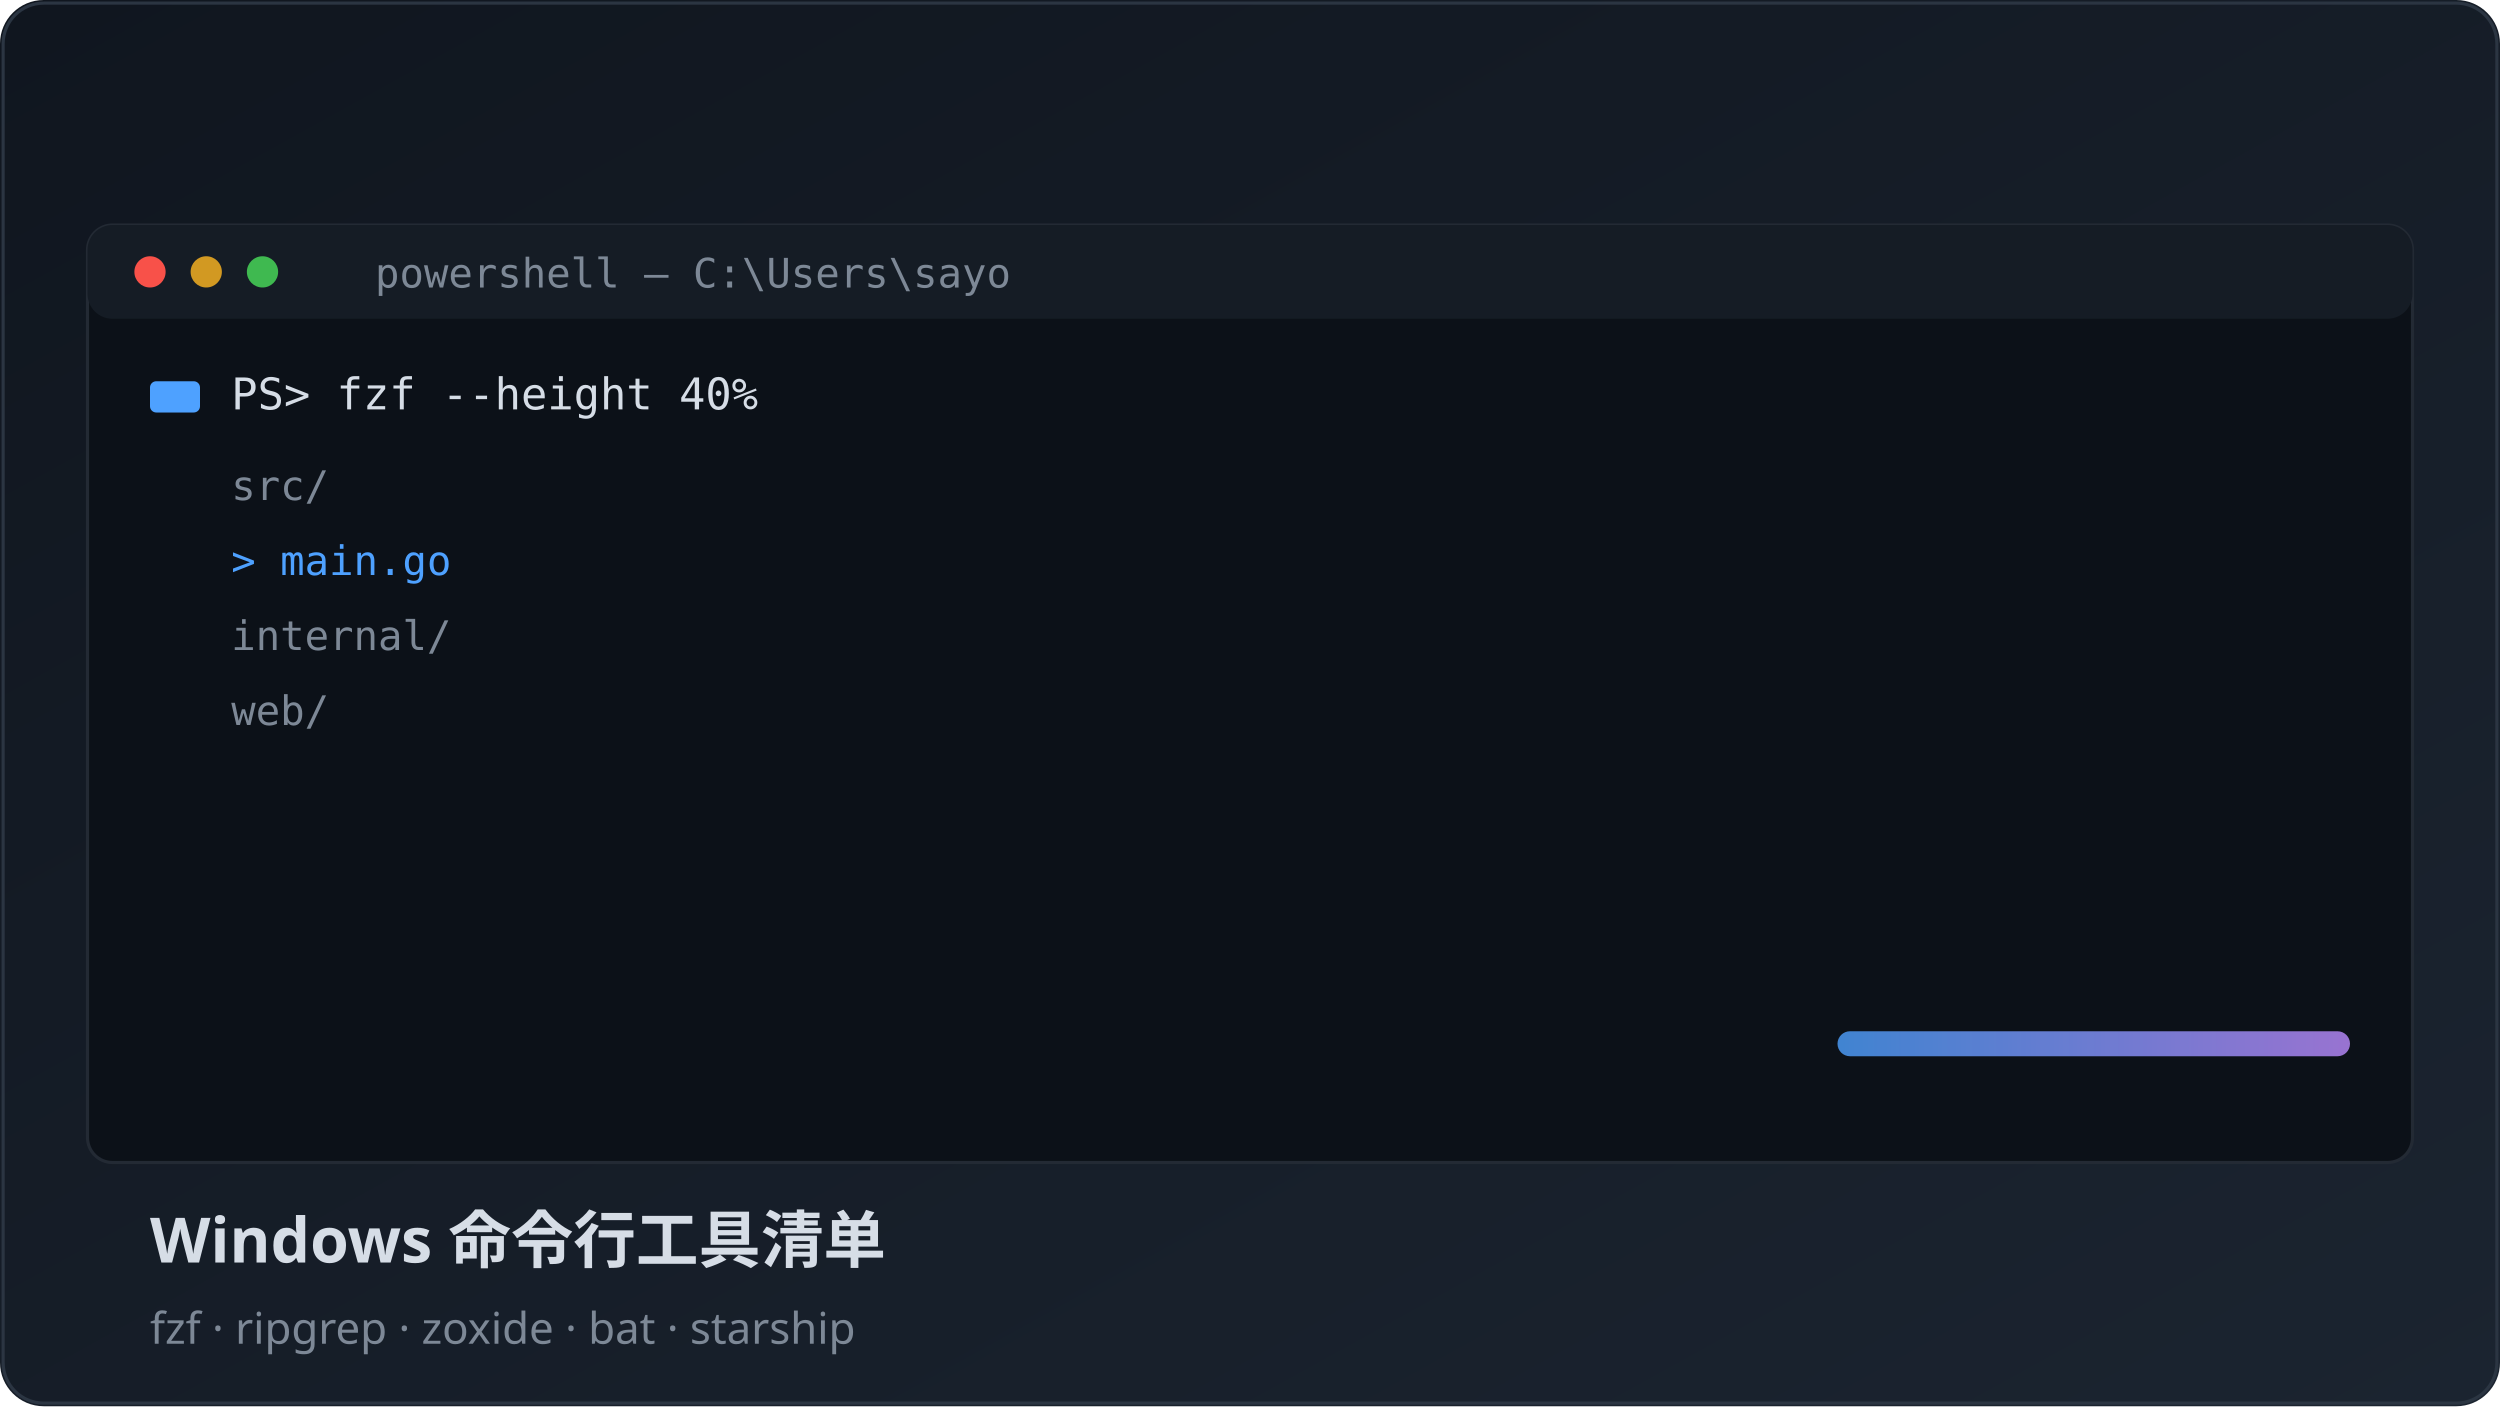
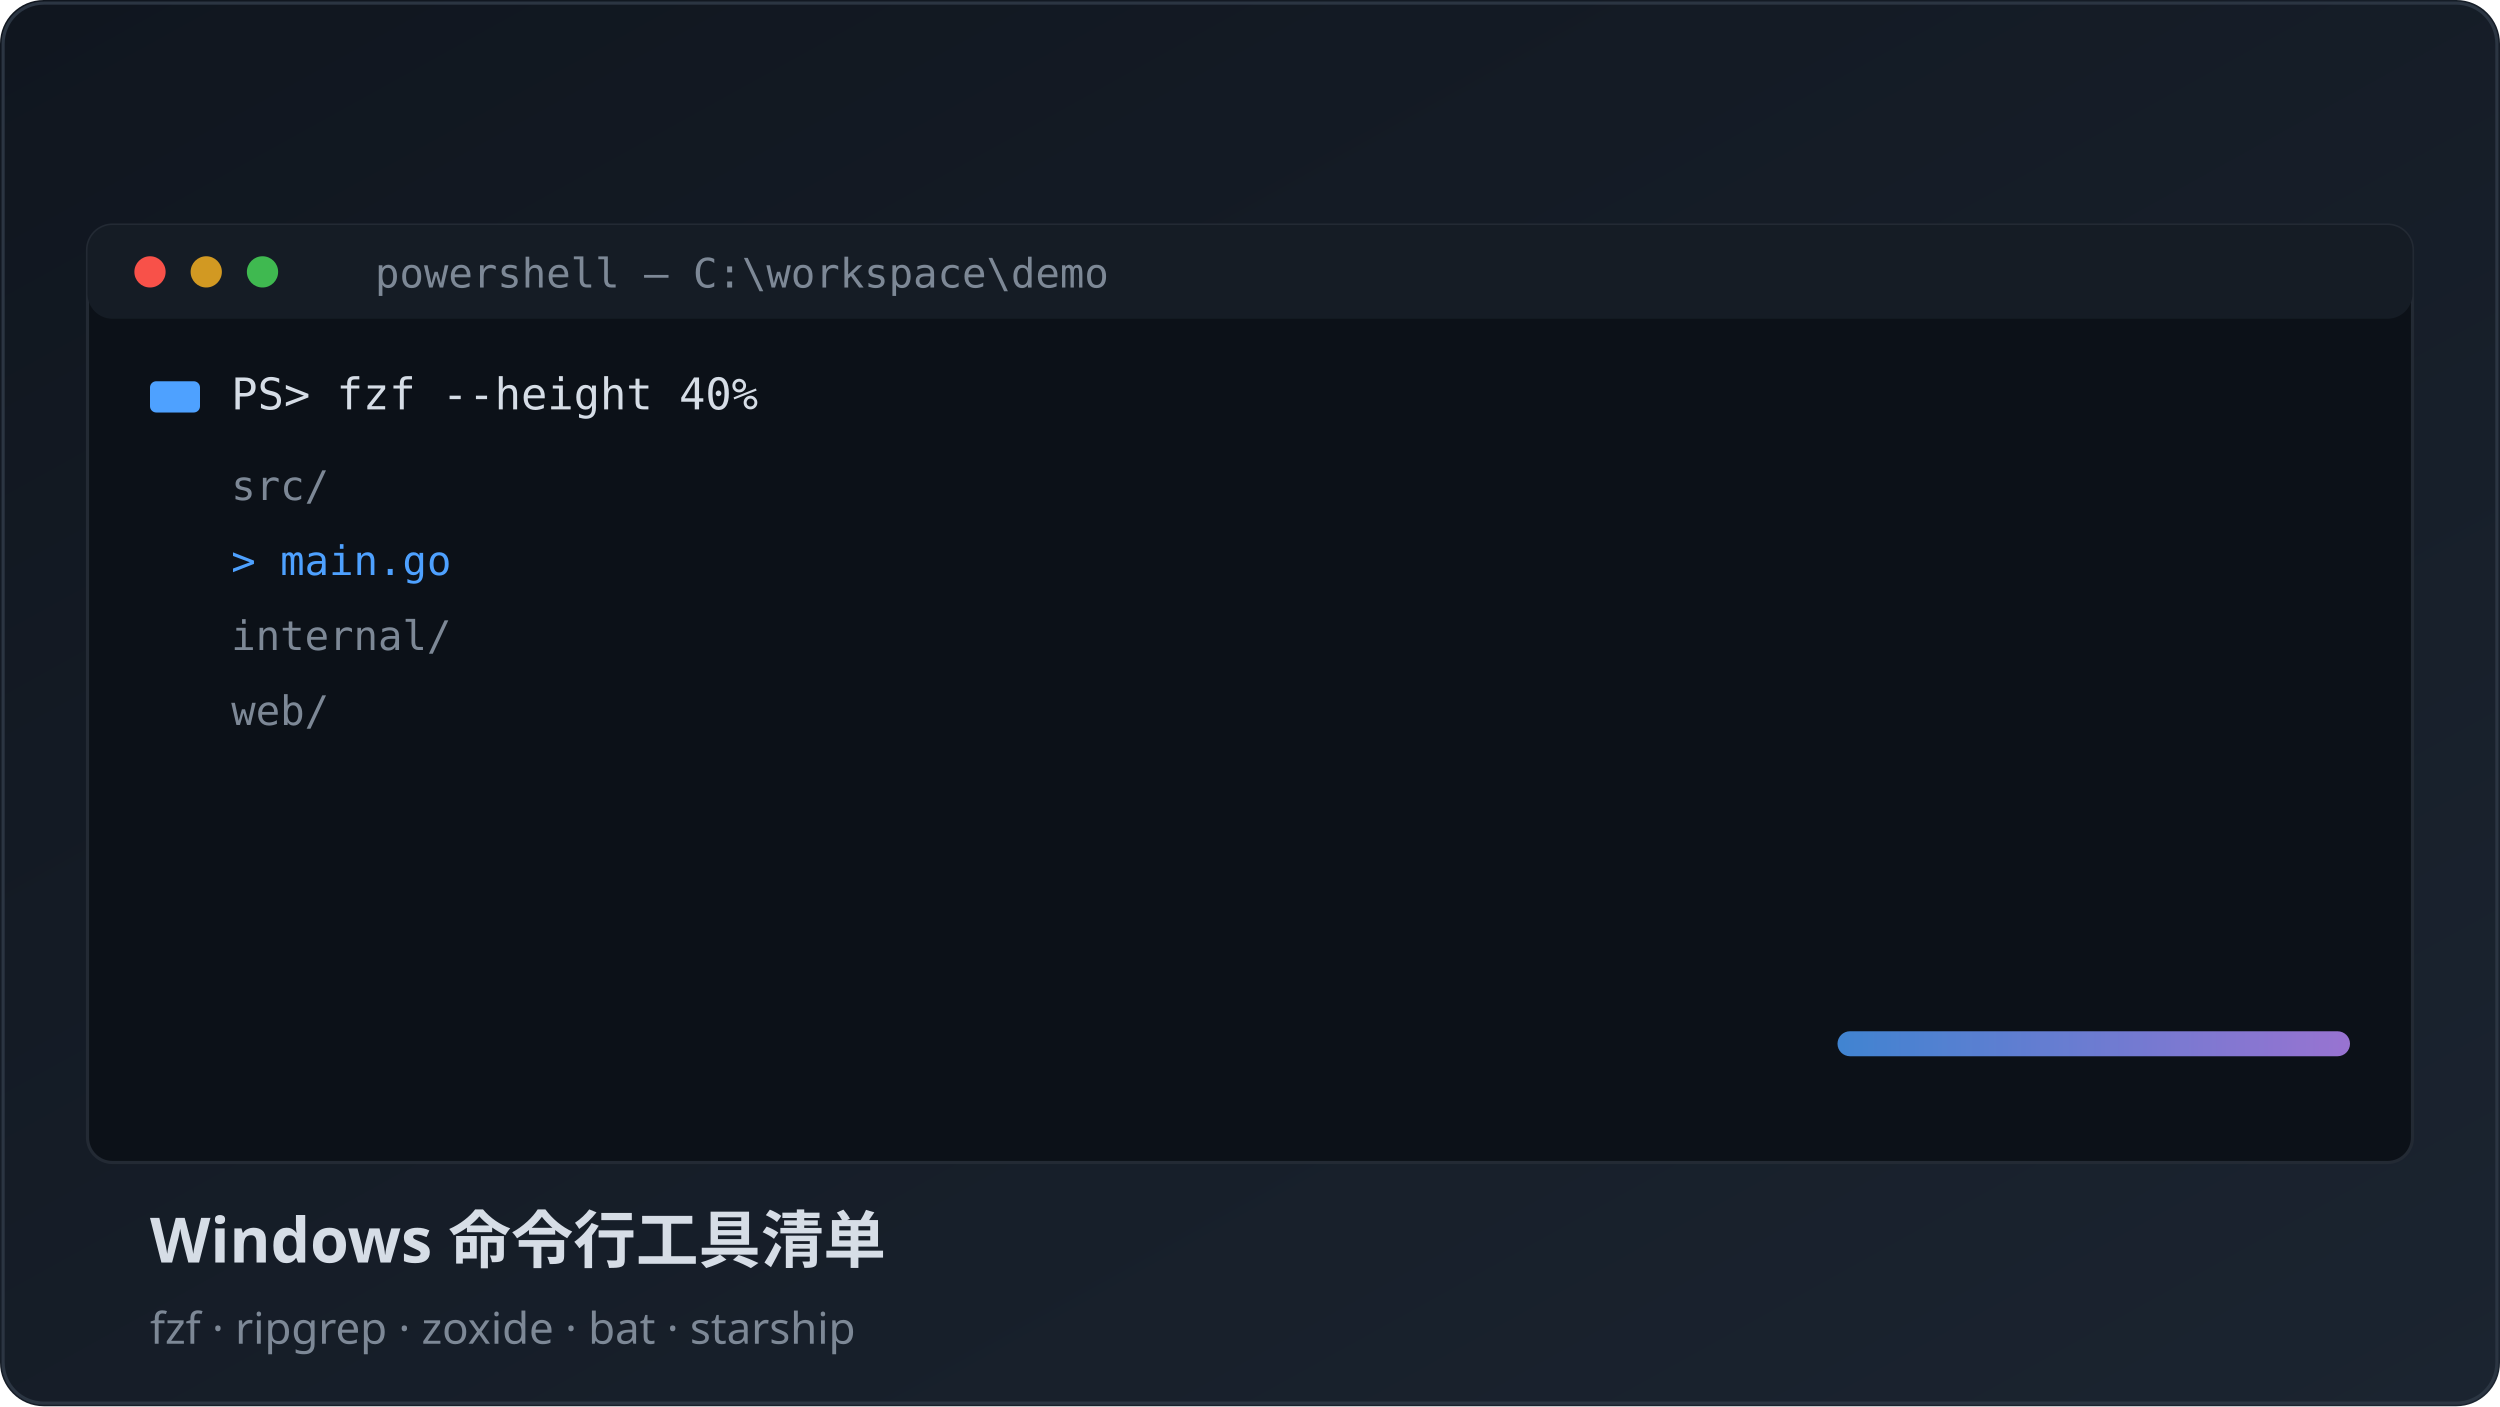
<svg xmlns="http://www.w3.org/2000/svg" width="800" height="450" viewBox="0 0 800 450" role="img" aria-label="mock 桌面截图">
  <defs>
    <linearGradient id="bg1" x1="0" y1="0" x2="1" y2="1">
      <stop offset="0" stop-color="#10161f" />
      <stop offset="1" stop-color="#1b2430" />
    </linearGradient>
    <linearGradient id="bar" x1="0" y1="0" x2="1" y2="0">
      <stop offset="0" stop-color="#4ea1ff" />
      <stop offset="1" stop-color="#bc8cff" />
    </linearGradient>
  </defs>
  <rect width="800" height="450" rx="14" fill="url(#bg1)" />
  <rect x="1" y="1" width="798" height="448" rx="13" fill="none" stroke="#2b3542" />
  <rect x="28" y="72" width="744" height="300" rx="8" fill="#0c1118" stroke="#232a34" />
  <rect x="28" y="72" width="744" height="30" rx="8" fill="#151c25" />
  <circle cx="48" cy="87" r="5" fill="#f85149" />
  <circle cx="66" cy="87" r="5" fill="#d29922" />
  <circle cx="84" cy="87" r="5" fill="#3fb950" />
-   <text x="120" y="92" fill="#7d8896" font-family="Consolas, monospace" font-size="13">powershell — C:\Users\sayo</text>
+   <text x="120" y="92" fill="#7d8896" font-family="Consolas, monospace" font-size="13">powershell — C:\workspace\demo</text>
  <rect x="48" y="122" width="16" height="10" rx="2" fill="#4ea1ff" />
  <text x="74" y="131" fill="#d6dde6" font-family="Consolas, monospace" font-size="14">PS&gt; fzf --height 40%</text>
  <text x="74" y="160" fill="#7d8896" font-family="Consolas, monospace" font-size="13">  src/</text>
  <text x="74" y="184" fill="#4ea1ff" font-family="Consolas, monospace" font-size="13">&gt; main.go</text>
  <text x="74" y="208" fill="#7d8896" font-family="Consolas, monospace" font-size="13">  internal/</text>
  <text x="74" y="232" fill="#7d8896" font-family="Consolas, monospace" font-size="13">  web/</text>
  <rect x="588" y="330" width="164" height="8" rx="4" fill="url(#bar)" opacity="0.8" />
  <text x="48" y="404" fill="#d6dde6" font-family="'Segoe UI', 'Microsoft YaHei', sans-serif" font-size="20" font-weight="600">Windows 命令行工具清单</text>
  <text x="48" y="430" fill="#7d8896" font-family="'Segoe UI', 'Microsoft YaHei', sans-serif" font-size="14">fzf · ripgrep · zoxide · bat · starship</text>
</svg>
